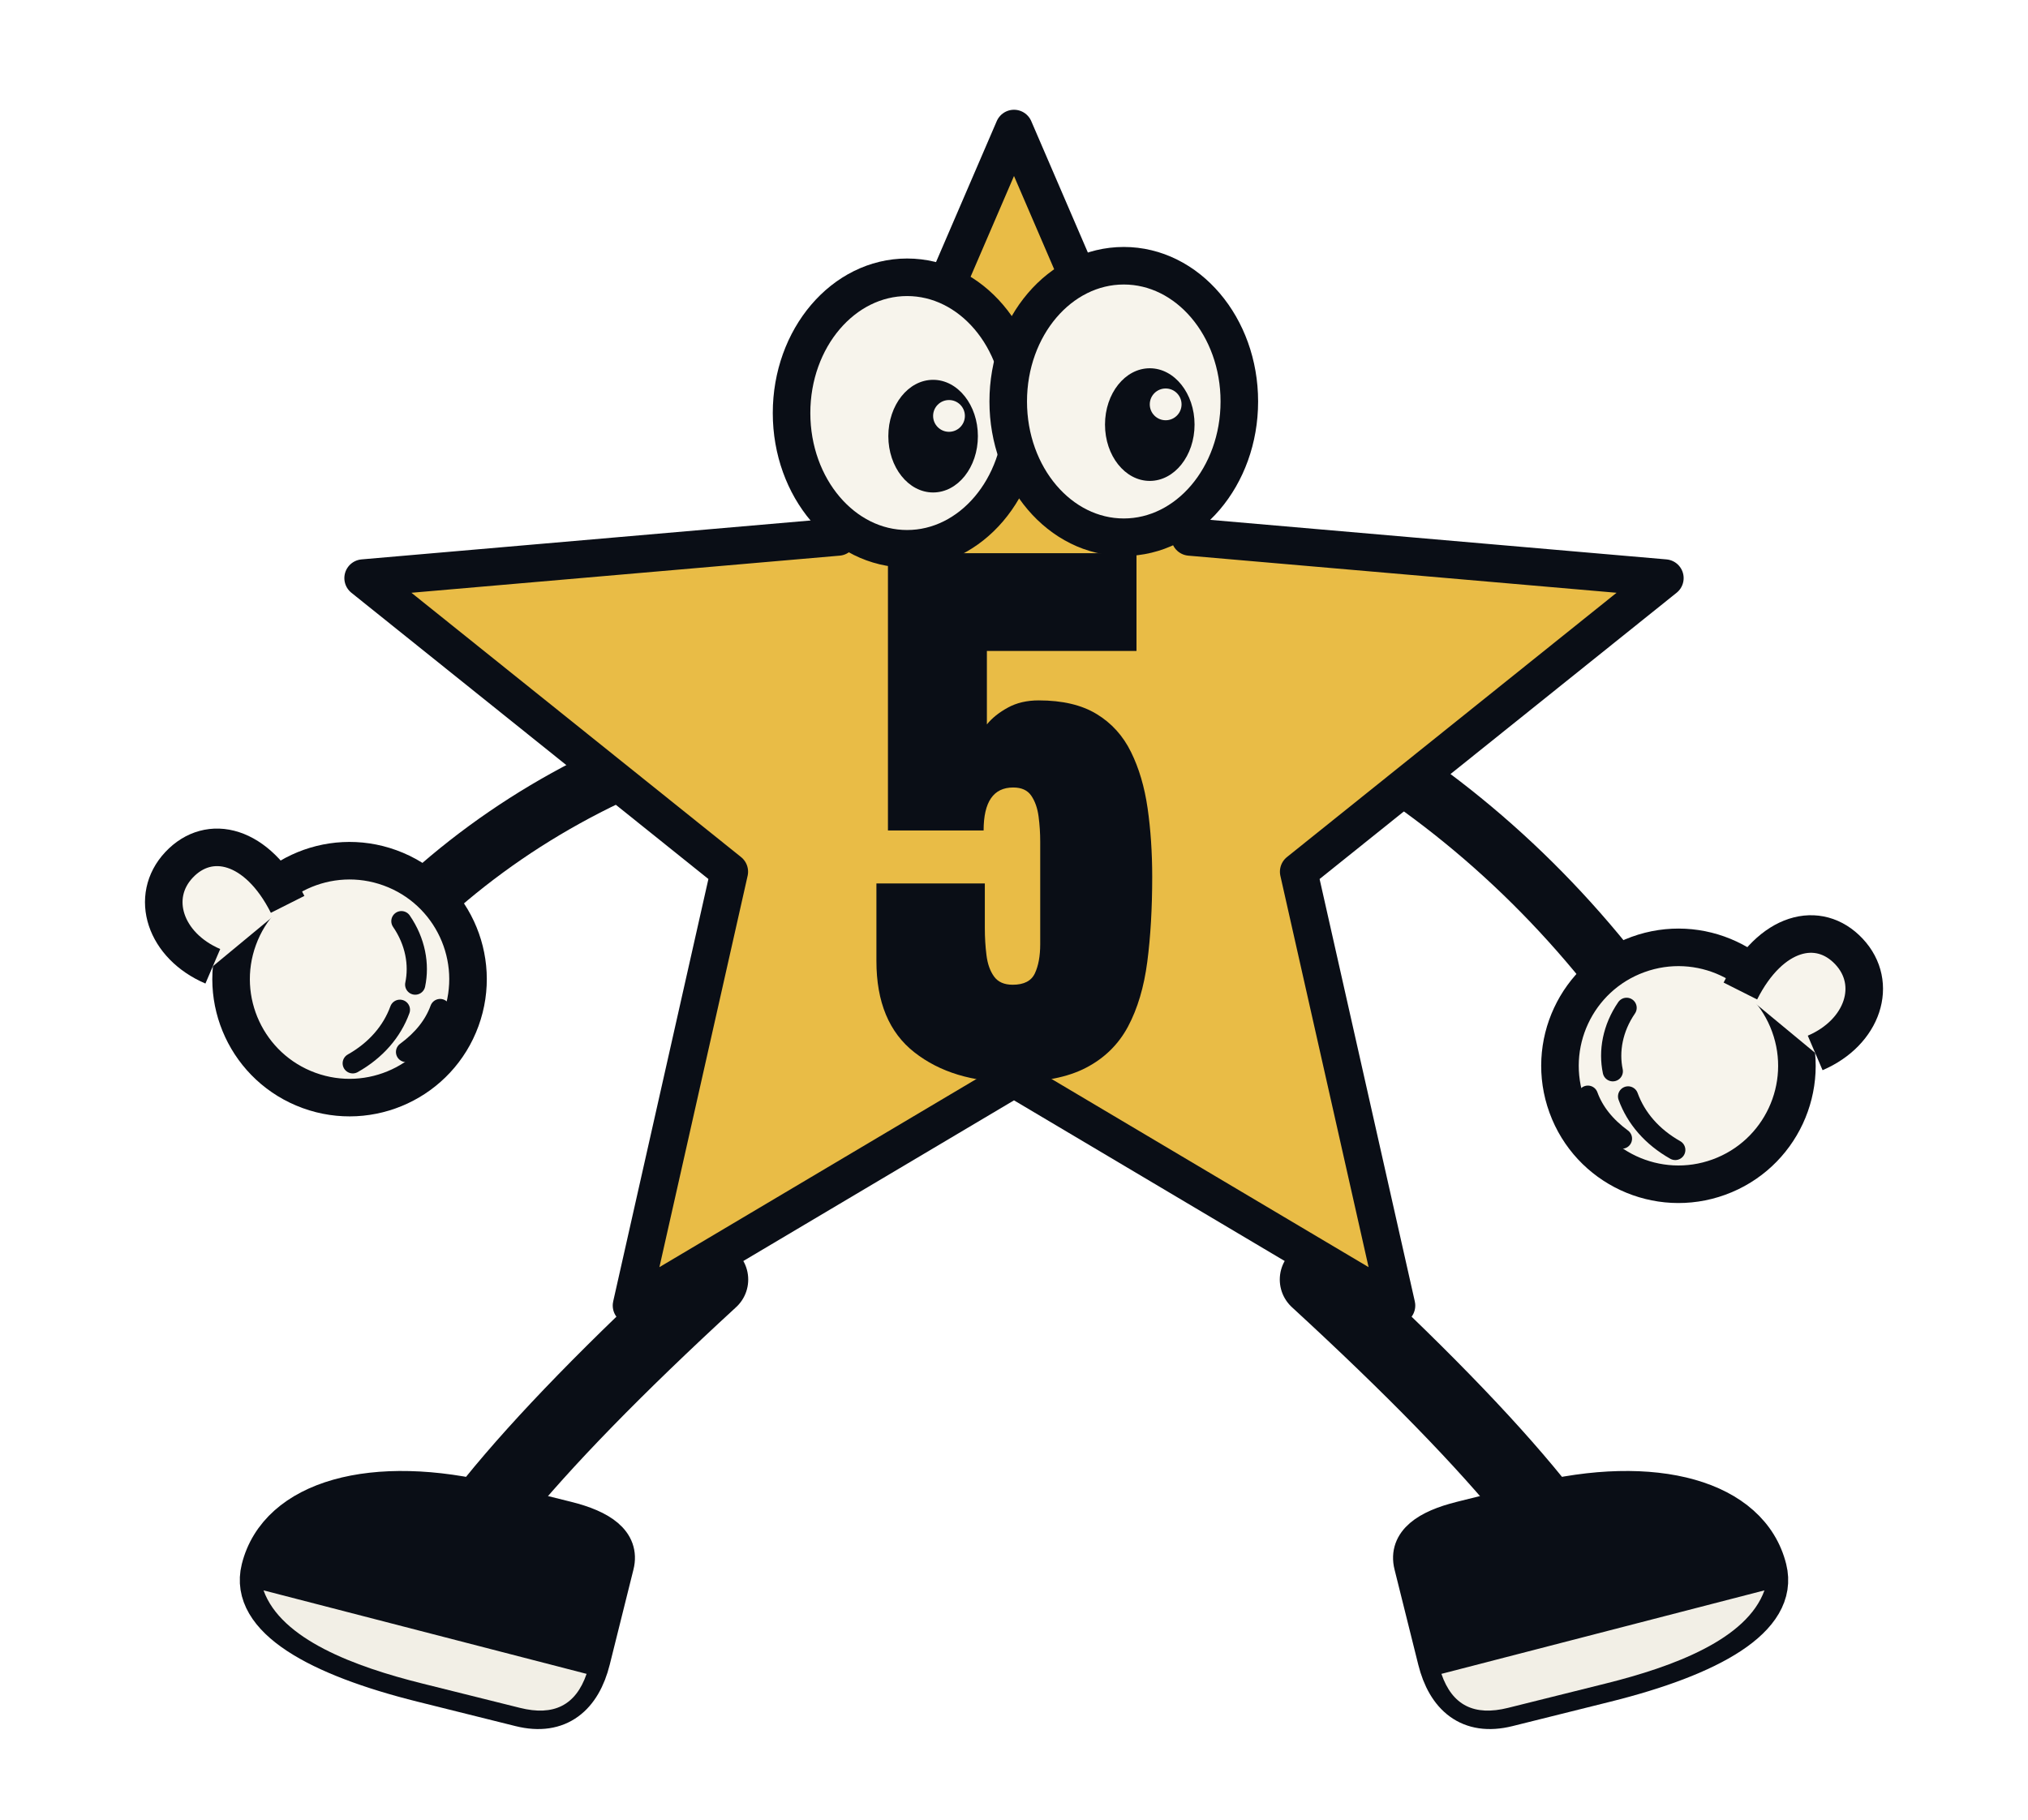
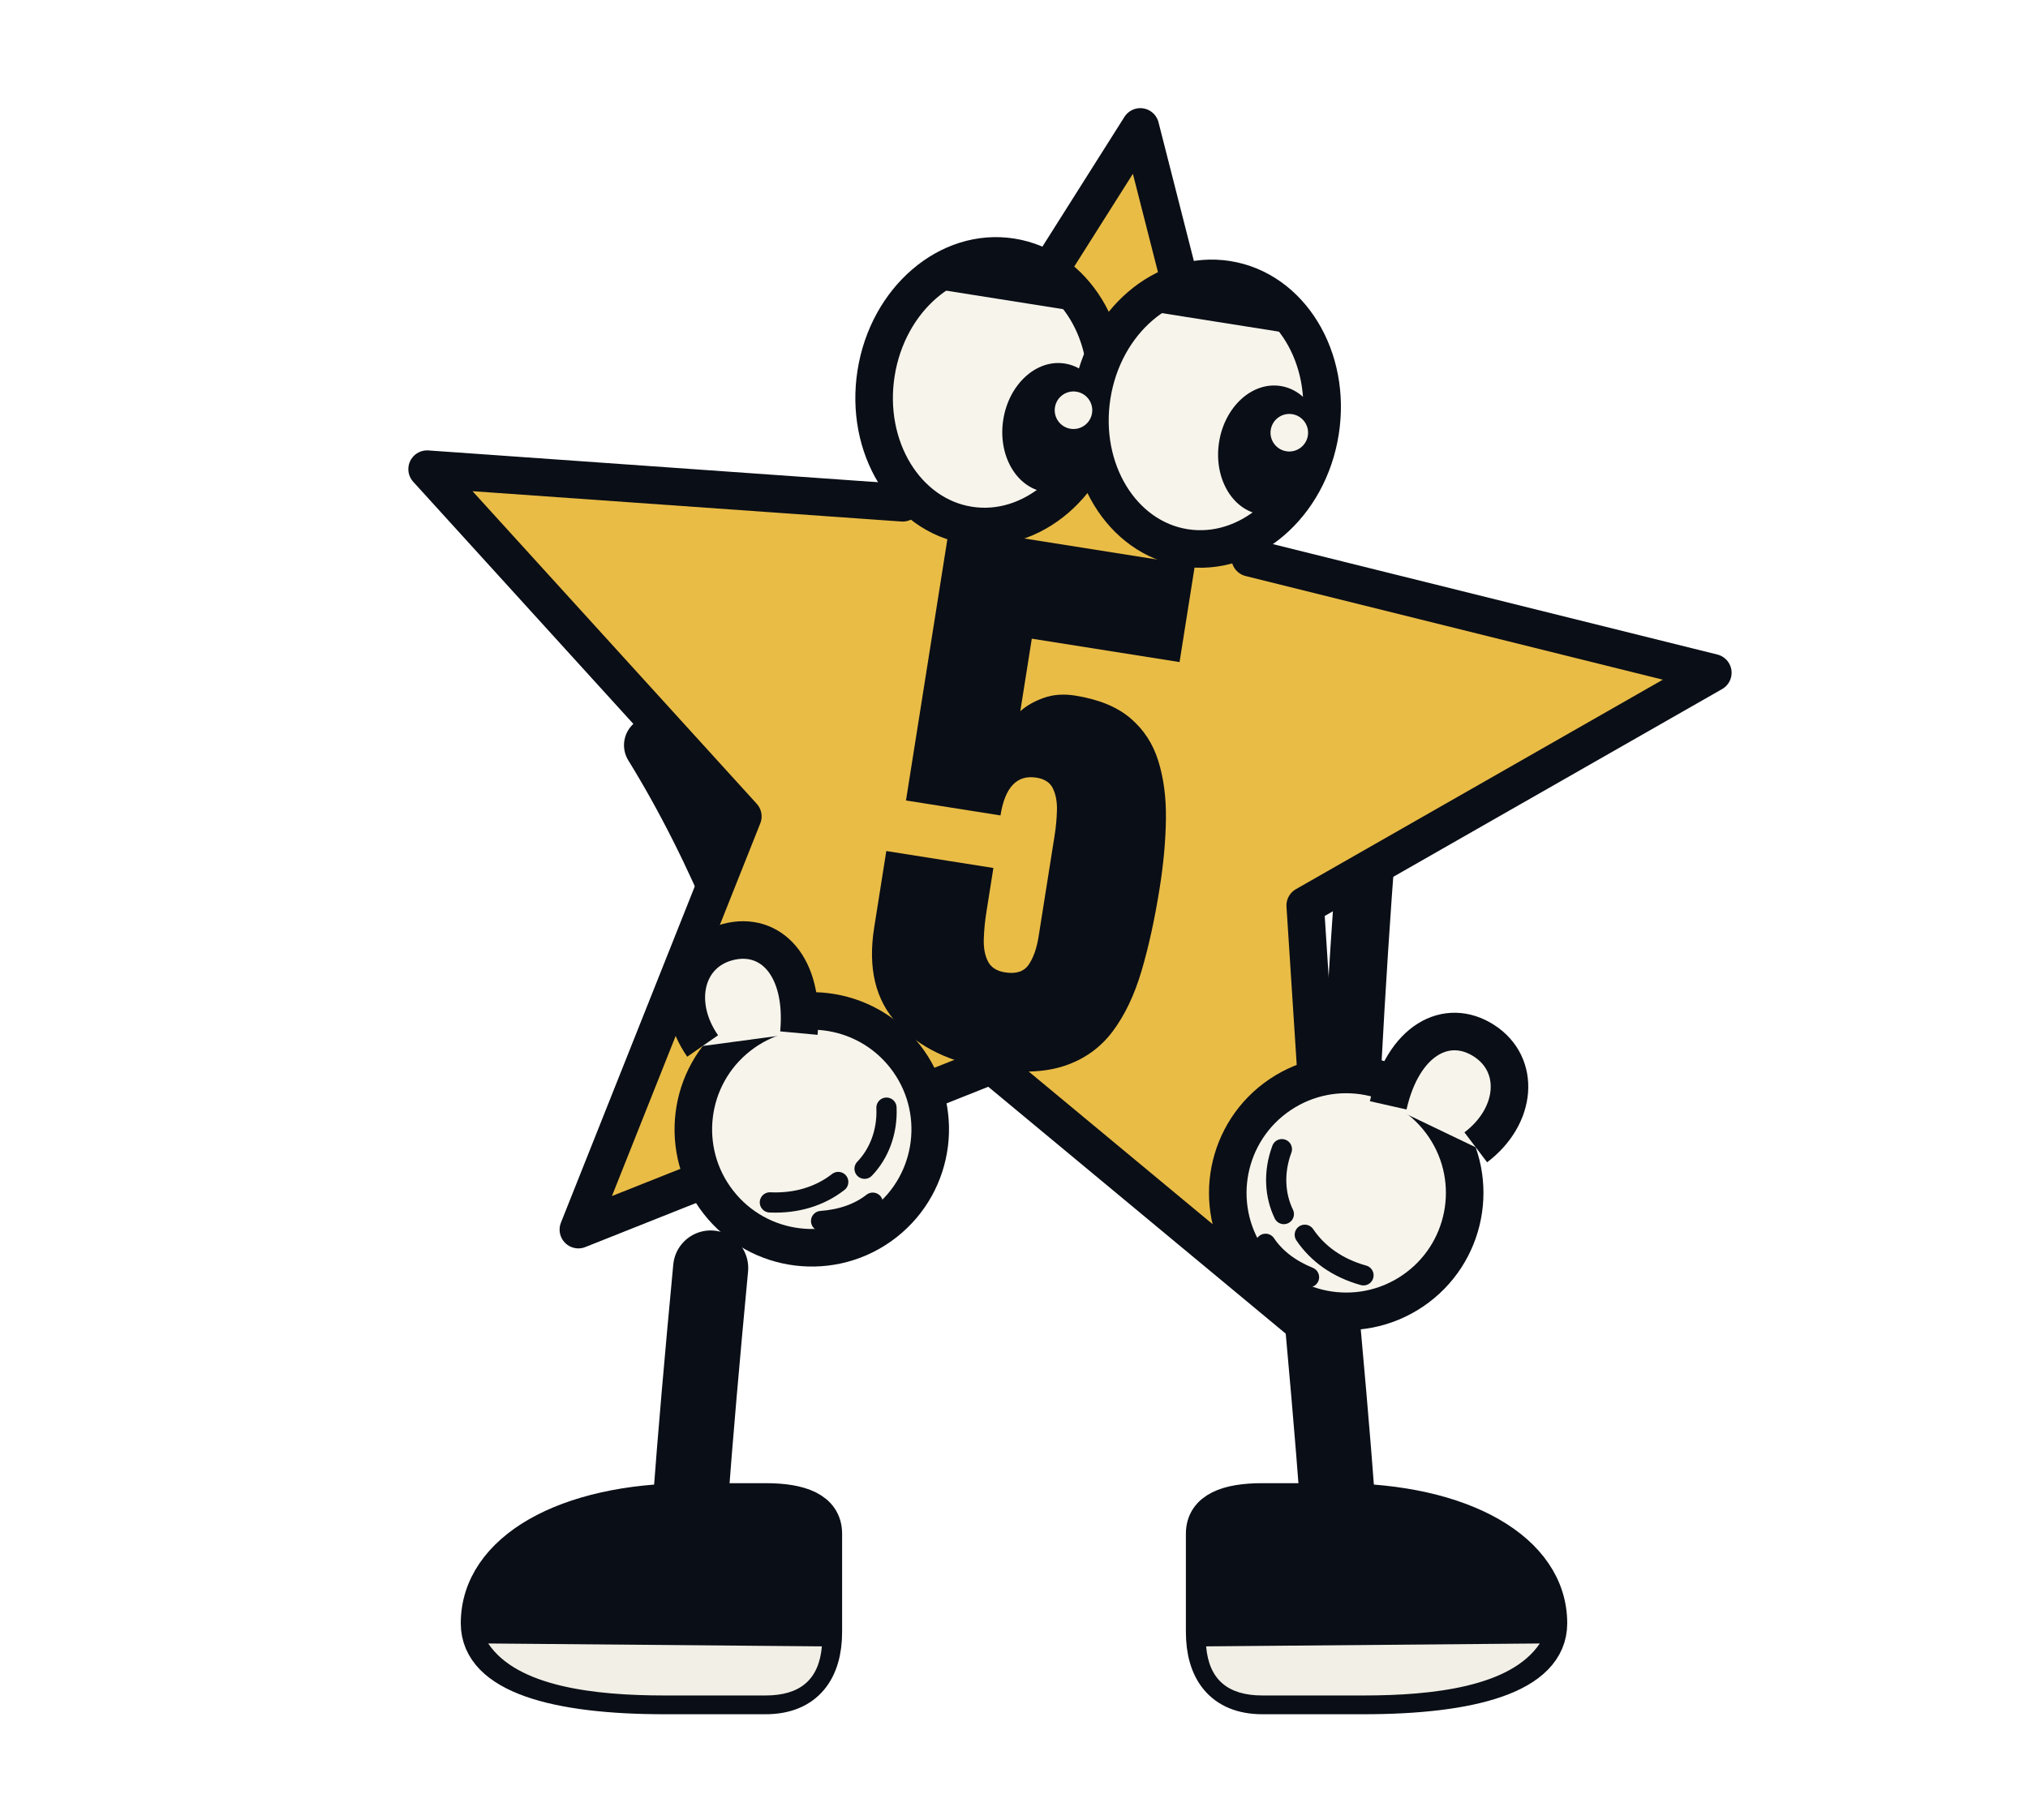
<svg xmlns="http://www.w3.org/2000/svg" viewBox="-190 -40 1404 1260">
  <defs>
    <style>
    .tinta  { fill:none; stroke:#0A0E16; stroke-linecap:round; stroke-linejoin:round }
    .brazo  { stroke-width:40 }
    .pierna { stroke-width:52 }
    .borde  { stroke:#0A0E16; stroke-width:26; stroke-linejoin:round }

    @keyframes abre   { 0%, 95.4%, 100% { opacity:1 } 96.6%, 98.2% { opacity:0 } }
    @keyframes cierra { 0%, 95.4%, 100% { opacity:0 } 96.6%, 98.2% { opacity:1 } }
-     .ojo-abre   { animation: abre   6.4s steps(1,end) 1.14s infinite }
-     .ojo-cierra { animation: cierra 6.4s steps(1,end) 1.14s infinite; opacity:0 }
+     .ojo-abre   { animation: abre   6.4s steps(1,end) 3.03s infinite }
+     .ojo-cierra { animation: cierra 6.4s steps(1,end) 3.03s infinite; opacity:0 }
    @media (prefers-reduced-motion: reduce) {
      .ojo-abre { animation: none } .ojo-cierra { animation: none; opacity:0 } }
  </style>
    <clipPath id="ojo0">
      <ellipse cx="438" cy="238" rx="80" ry="94" />
    </clipPath>
    <clipPath id="ojo1">
      <ellipse cx="588" cy="230" rx="80" ry="94" />
    </clipPath>
    <g id="guante">
      <circle class="borde" cx="0" cy="0" r="82" fill="#F7F4EC" />
      <path class="borde" fill="#F7F4EC" d="M-58 -34 C -92 -66, -126 -62, -138 -34 C -150 -6, -128 22, -92 24" />
      <g class="tinta" stroke-width="14">
        <path d="M22 54 C 34 40, 40 24, 40 8" />
        <path d="M54 34 C 62 22, 66 10, 66 -2" />
        <path d="M20 -50 C 34 -40, 42 -26, 44 -12" />
      </g>
    </g>
    <g id="guante-paz">
      <g fill="none" stroke-linecap="round">
        <g stroke="#0A0E16" stroke-width="78">
          <path d="M-24 -30 Q -60 -104, -94 -164" />
          <path d="M 28 -30 Q  66 -102, 100 -158" />
        </g>
        <g stroke="#F7F4EC" stroke-width="50">
          <path d="M-24 -30 Q -60 -104, -94 -164" />
          <path d="M 28 -30 Q  66 -102, 100 -158" />
        </g>
      </g>
      <circle class="borde" cx="0" cy="0" r="82" fill="#F7F4EC" />
      <path class="borde" fill="#F7F4EC" d="M-58 -34 C -92 -66, -126 -62, -138 -34 C -150 -6, -128 22, -92 24" />
    </g>
    <g id="zapato">
      <path class="borde" fill="#0A0E16" d="M0 0 C -86 0, -146 34, -146 84 C -146 120, -92 134, -18 134              L 52 134 C 80 134, 92 116, 92 90 L 92 22 C 92 6, 76 0, 52 0 Z" />
      <path fill="#F2EFE6" d="M-140 98 C -120 128, -66 134, -18 134 L 52 134 C 76 134, 89 123, 91 100 Z" />
    </g>
  </defs>
-   <path class="tinta pierna" d="M302 846 Q 203 937 152 1000" />
-   <path class="tinta pierna" d="M722 846 Q 821 937 872 1000" />
-   <use href="#zapato" transform="translate(152 1000) rotate(14.0)" />
-   <use href="#zapato" transform="translate(872 1000) rotate(-14.0) scale(-1 1)" />
-   <path class="tinta brazo" d="M262 484 Q 136 535 52 638" />
-   <path class="tinta brazo" d="M762 484 Q 888 565 972 698" />
-   <g transform="translate(0 8) rotate(0.0 512 600)">
+   <path class="tinta pierna" d="M302 838 Q 293 933 288 1000" />
+   <path class="tinta pierna" d="M722 838 Q 731 933 736 1000" />
+   <use href="#zapato" transform="translate(288 1000)" />
+   <use href="#zapato" transform="translate(736 1000) scale(-1 1)" />
+   <path class="tinta brazo" d="M262 476 Q 328 583 372 742" />
+   <path class="tinta brazo" d="M762 476 Q 750 605 742 786" />
+   <g transform="translate(0 0) rotate(9 512 600)">
    <path class="borde" fill="#E9BC46" d="M512 41L633.8 323.8L962.6 352.3L709.1 555.6L776.8 856L512 698.8L247.2 856L314.9 555.6L61.4 352.3L390.2 323.8Z" />
    <path fill="#0A0E16" transform="translate(407.3 696.2) scale(0.42)" d="M247.1 12.2Q147.9 12.2 85.2-36.9Q22.5-85.9 22.5-187.5L22.5-315.4L201.2-315.4L201.2-241.7Q201.2-218.7 203.9-197.3Q206.5-175.8 216.3-162.1Q226.1-148.4 247.1-148.4Q274.9-148.4 283.7-167.2Q292.5-186 292.5-215.3L292.5-384.3Q292.5-405.3 289.8-425.8Q287.1-446.3 277.8-460Q268.6-473.6 248-473.6Q199.2-473.6 199.2-402.8L41.5-402.8L41.5-859.9L451.2-859.9L451.2-698.7L204.6-698.7L204.6-577.6Q217.3-593.3 239-605.2Q260.7-617.2 290-617.2Q348.6-617.2 385.5-594.7Q422.4-572.3 442.1-532.2Q461.9-492.2 469.5-439.5Q477.1-386.7 477.1-326.2Q477.1-248.5 469-186.3Q460.9-124 437.3-79.6Q413.6-35.2 367.9-11.5Q322.3 12.2 247.1 12.2" />
    <g class="borde">
      <ellipse cx="438" cy="238" rx="80" ry="94" fill="#F7F4EC" />
      <ellipse cx="588" cy="230" rx="80" ry="94" fill="#F7F4EC" />
    </g>
    <g class="ojo-abre">
-       <ellipse cx="456" cy="254" rx="31" ry="39" fill="#0A0E16" />
-       <circle cx="467" cy="240" r="11" fill="#F7F4EC" />
+       <ellipse cx="486" cy="256" rx="36" ry="45" fill="#0A0E16" />
+       <circle cx="497" cy="242" r="13" fill="#F7F4EC" />
    </g>
    <g class="ojo-cierra">
      <path d="M 382 232 Q 438 278 494 232" fill="none" stroke="#0A0E16" stroke-width="24" stroke-linecap="round" />
    </g>
    <g class="ojo-abre">
-       <ellipse cx="606" cy="246" rx="31" ry="39" fill="#0A0E16" />
-       <circle cx="617" cy="232" r="11" fill="#F7F4EC" />
+       <ellipse cx="636" cy="248" rx="36" ry="45" fill="#0A0E16" />
+       <circle cx="647" cy="234" r="13" fill="#F7F4EC" />
    </g>
    <g class="ojo-cierra">
      <path d="M 532 224 Q 588 270 644 224" fill="none" stroke="#0A0E16" stroke-width="24" stroke-linecap="round" />
    </g>
+     <g class="ojo-abre" clip-path="url(#ojo0)">
+       <rect x="328" y="104" width="220" height="70" fill="#0A0E16" transform="rotate(0 438 238)" />
+     </g>
+     <g class="ojo-abre" clip-path="url(#ojo1)">
+       <rect x="478" y="96" width="220" height="70" fill="#0A0E16" transform="rotate(0 588 230)" />
+     </g>
  </g>
-   <use href="#guante" transform="translate(52 638) rotate(20)" />
-   <use href="#guante" transform="translate(972 698) rotate(-20) scale(-1 1)" />
+   <use href="#guante" transform="translate(372 742) rotate(52)" />
+   <use href="#guante" transform="translate(742 786) rotate(-34) scale(-1 1)" />
</svg>
